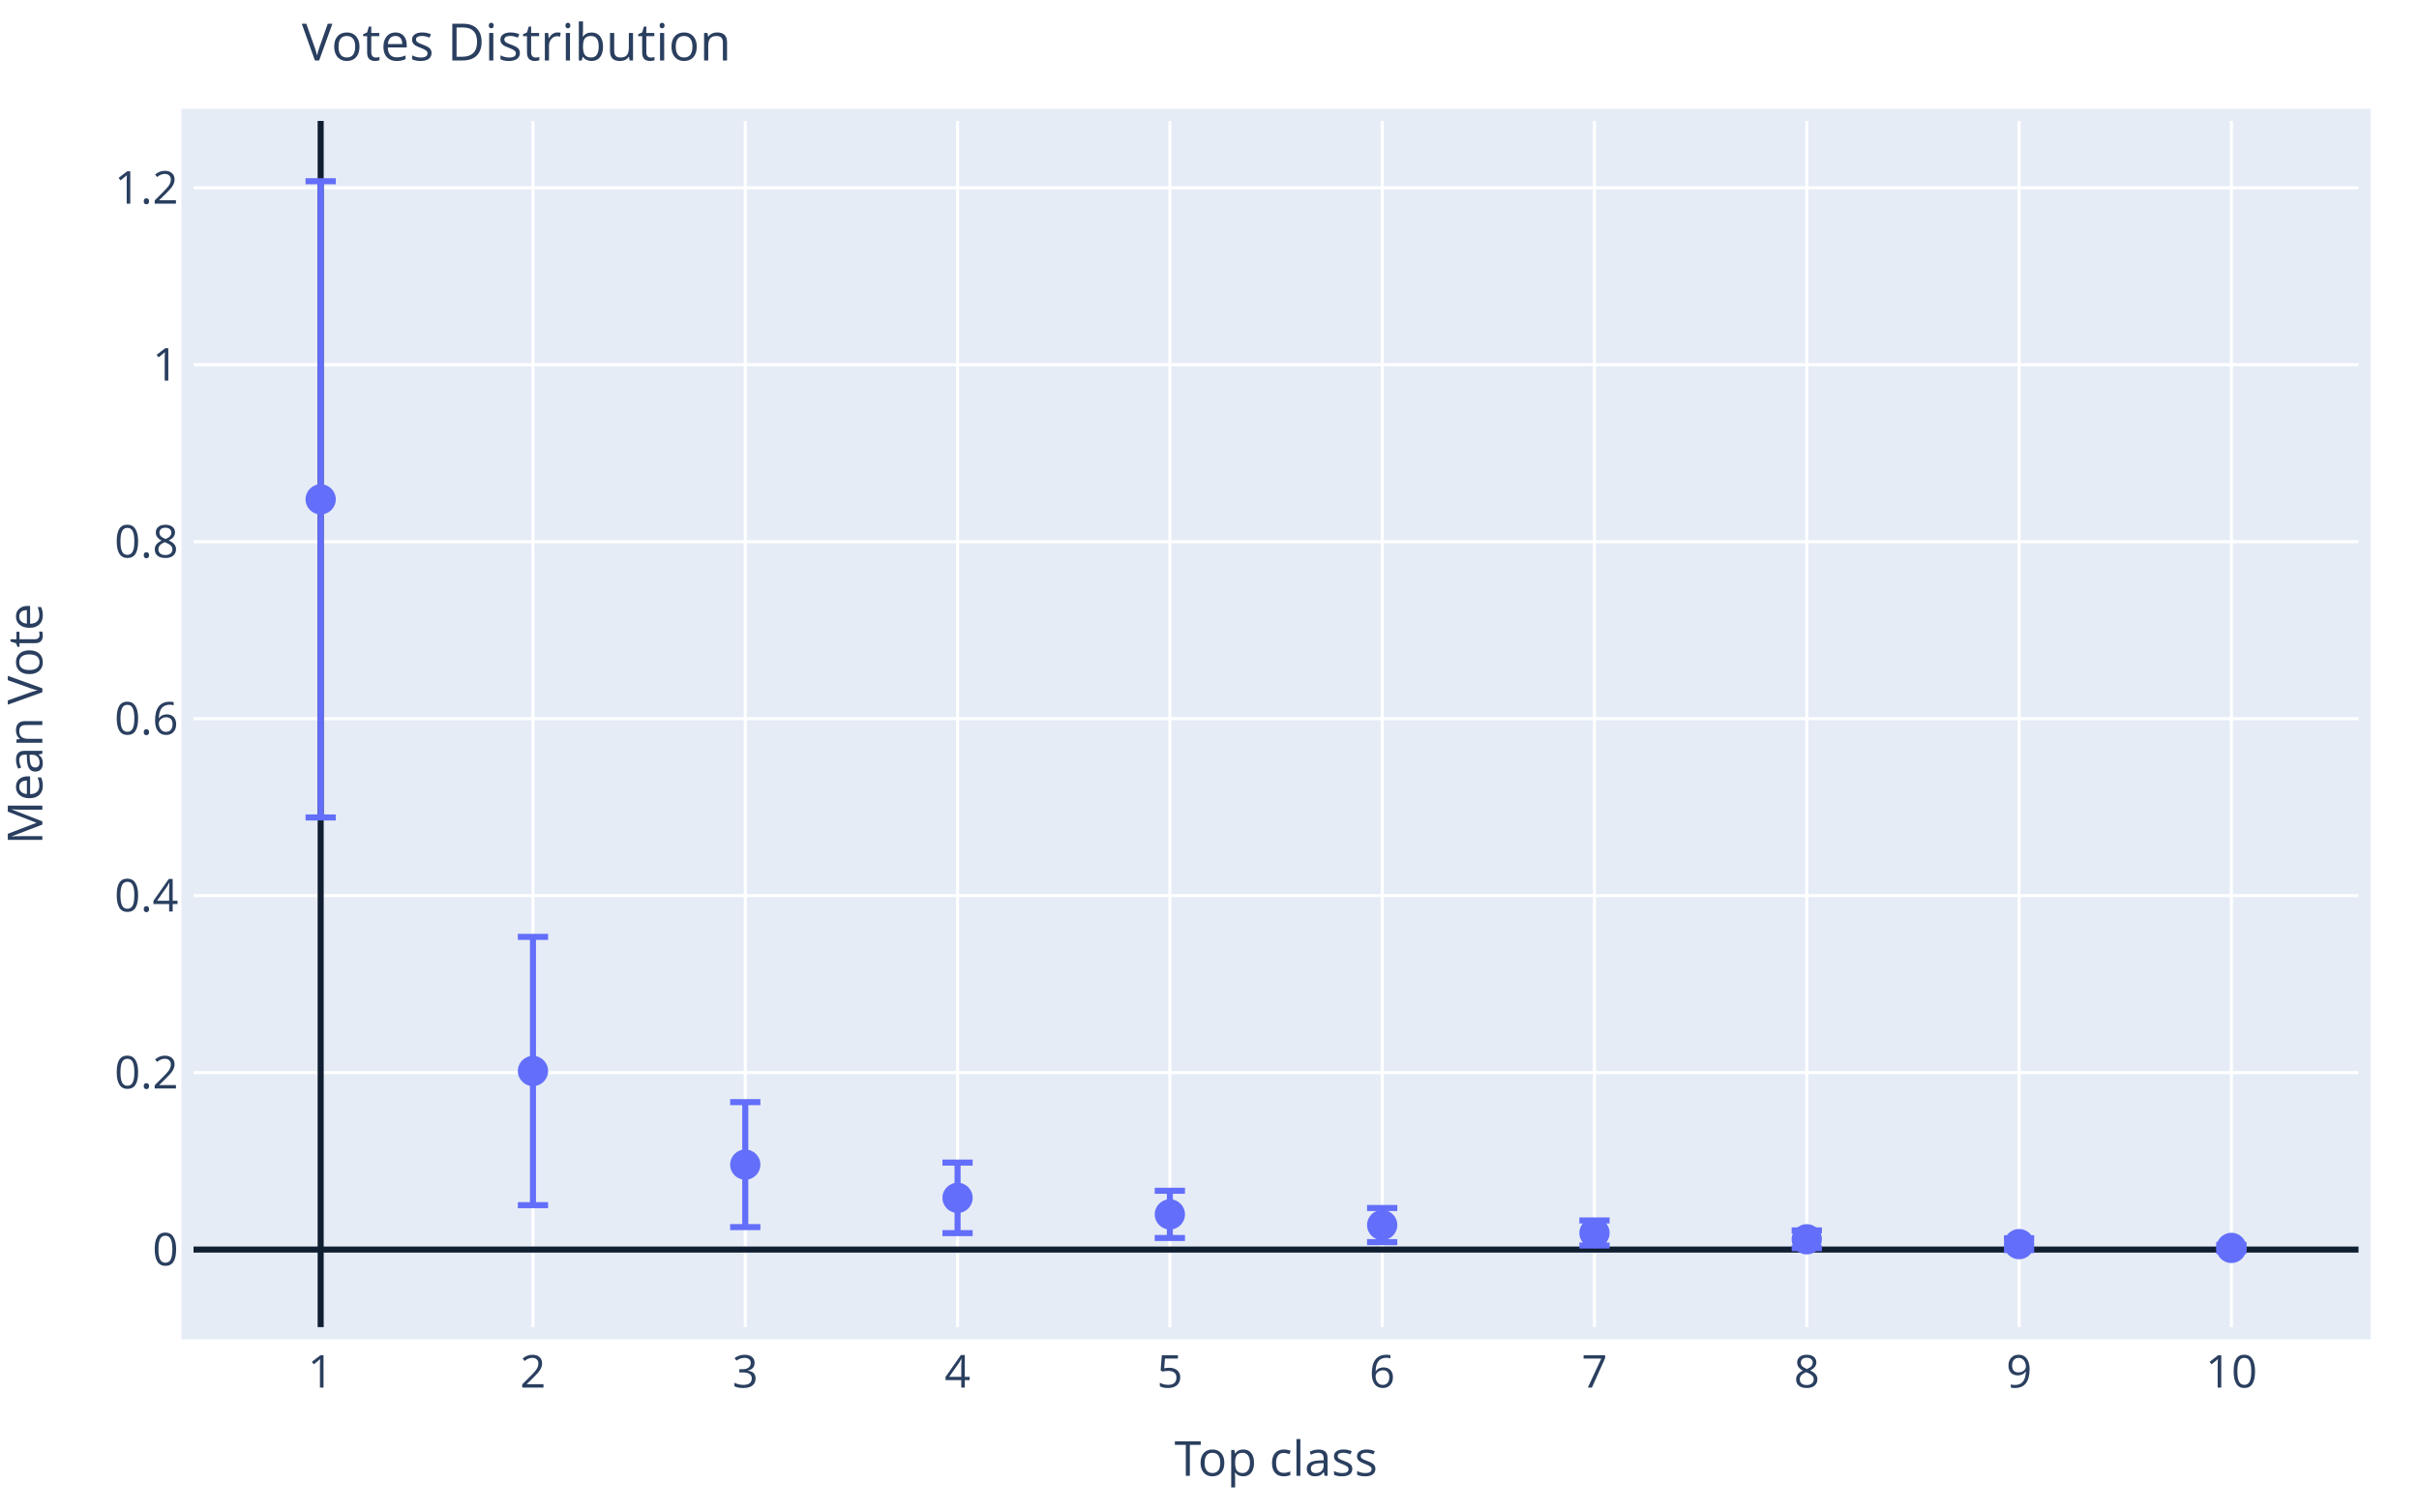
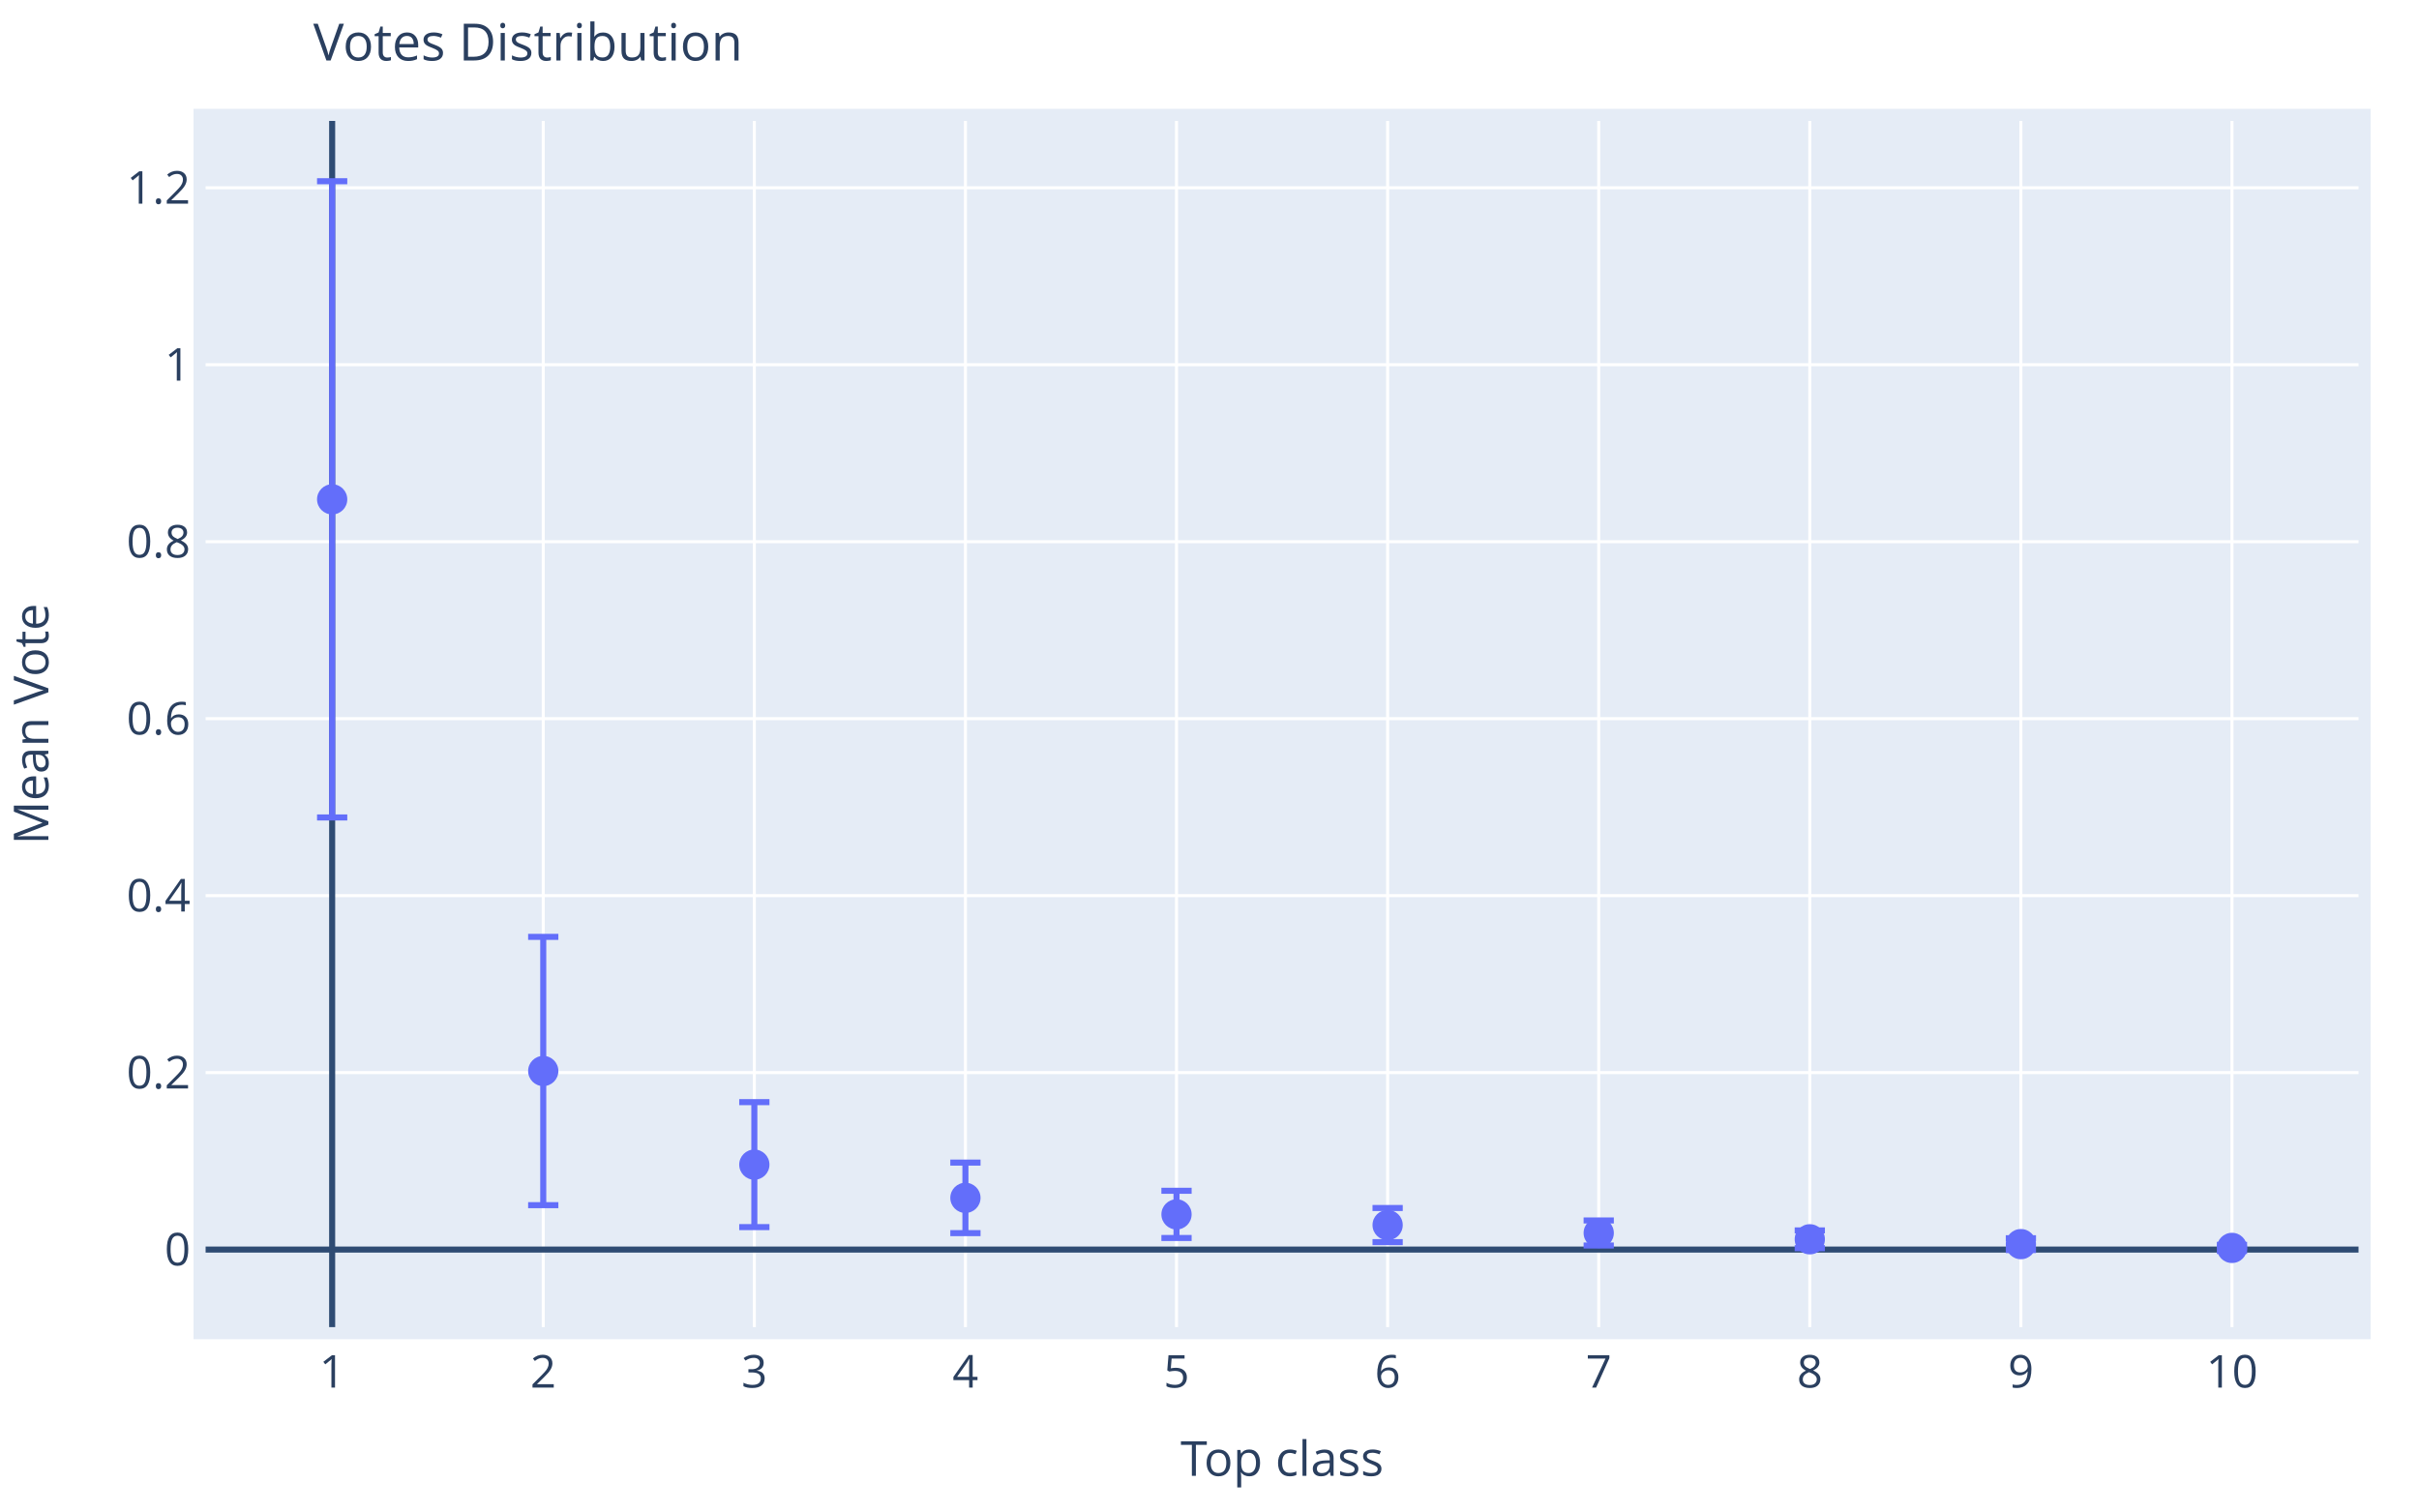
- <svg xmlns="http://www.w3.org/2000/svg" class="main-svg" width="800" height="500" viewBox="0 0 800 500">
+ <svg xmlns="http://www.w3.org/2000/svg" class="main-svg" width="800" height="500" style="" viewBox="0 0 800 500">
  <rect x="0" y="0" width="800" height="500" style="fill: rgb(255, 255, 255); fill-opacity: 1;" />
-   <defs id="defs-a86a3b">
+   <defs id="defs-979b74">
    <g class="clips">
-       <clipPath id="clipa86a3bxyplot" class="plotclip">
-         <rect width="716" height="399" />
-       </clipPath>
-       <clipPath class="axesclip" id="clipa86a3bx">
-         <rect x="64" y="0" width="716" height="500" />
-       </clipPath>
-       <clipPath class="axesclip" id="clipa86a3by">
+       <clipPath id="clip979b74xyplot" class="plotclip">
+         <rect width="712" height="399" />
+       </clipPath>
+       <clipPath class="axesclip" id="clip979b74x">
+         <rect x="68" y="0" width="712" height="500" />
+       </clipPath>
+       <clipPath class="axesclip" id="clip979b74y">
        <rect x="0" y="40" width="800" height="399" />
      </clipPath>
-       <clipPath class="axesclip" id="clipa86a3bxy">
-         <rect x="64" y="40" width="716" height="399" />
+       <clipPath class="axesclip" id="clip979b74xy">
+         <rect x="68" y="40" width="712" height="399" />
      </clipPath>
    </g>
    <g class="gradients" />
  </defs>
  <g class="bglayer">
-     <rect class="bg" x="60" y="36" width="724" height="407" style="fill: rgb(229, 236, 246); fill-opacity: 1; stroke-width: 0;" />
+     <rect class="bg" x="64" y="36" width="720" height="407" style="fill: rgb(229, 236, 246); fill-opacity: 1; stroke-width: 0;" />
  </g>
  <g class="layer-below">
    <g class="imagelayer" />
    <g class="shapelayer" />
  </g>
  <g class="cartesianlayer">
    <g class="subplot xy">
      <g class="layer-subplot">
        <g class="shapelayer" />
        <g class="imagelayer" />
      </g>
      <g class="gridlayer">
        <g class="x">
-           <path class="xgrid crisp" transform="translate(176.26,0)" d="M0,40v399" style="stroke: rgb(255, 255, 255); stroke-opacity: 1; stroke-width: 1px;" />
-           <path class="xgrid crisp" transform="translate(246.47,0)" d="M0,40v399" style="stroke: rgb(255, 255, 255); stroke-opacity: 1; stroke-width: 1px;" />
-           <path class="xgrid crisp" transform="translate(316.68,0)" d="M0,40v399" style="stroke: rgb(255, 255, 255); stroke-opacity: 1; stroke-width: 1px;" />
-           <path class="xgrid crisp" transform="translate(386.89,0)" d="M0,40v399" style="stroke: rgb(255, 255, 255); stroke-opacity: 1; stroke-width: 1px;" />
-           <path class="xgrid crisp" transform="translate(457.11,0)" d="M0,40v399" style="stroke: rgb(255, 255, 255); stroke-opacity: 1; stroke-width: 1px;" />
-           <path class="xgrid crisp" transform="translate(527.32,0)" d="M0,40v399" style="stroke: rgb(255, 255, 255); stroke-opacity: 1; stroke-width: 1px;" />
-           <path class="xgrid crisp" transform="translate(597.53,0)" d="M0,40v399" style="stroke: rgb(255, 255, 255); stroke-opacity: 1; stroke-width: 1px;" />
-           <path class="xgrid crisp" transform="translate(667.74,0)" d="M0,40v399" style="stroke: rgb(255, 255, 255); stroke-opacity: 1; stroke-width: 1px;" />
-           <path class="xgrid crisp" transform="translate(737.95,0)" d="M0,40v399" style="stroke: rgb(255, 255, 255); stroke-opacity: 1; stroke-width: 1px;" />
+           <path class="xgrid crisp" transform="translate(179.66,0)" d="M0,40v399" style="stroke: rgb(255, 255, 255); stroke-opacity: 1; stroke-width: 1px;" />
+           <path class="xgrid crisp" transform="translate(249.47,0)" d="M0,40v399" style="stroke: rgb(255, 255, 255); stroke-opacity: 1; stroke-width: 1px;" />
+           <path class="xgrid crisp" transform="translate(319.28,0)" d="M0,40v399" style="stroke: rgb(255, 255, 255); stroke-opacity: 1; stroke-width: 1px;" />
+           <path class="xgrid crisp" transform="translate(389.09,0)" d="M0,40v399" style="stroke: rgb(255, 255, 255); stroke-opacity: 1; stroke-width: 1px;" />
+           <path class="xgrid crisp" transform="translate(458.91,0)" d="M0,40v399" style="stroke: rgb(255, 255, 255); stroke-opacity: 1; stroke-width: 1px;" />
+           <path class="xgrid crisp" transform="translate(528.72,0)" d="M0,40v399" style="stroke: rgb(255, 255, 255); stroke-opacity: 1; stroke-width: 1px;" />
+           <path class="xgrid crisp" transform="translate(598.53,0)" d="M0,40v399" style="stroke: rgb(255, 255, 255); stroke-opacity: 1; stroke-width: 1px;" />
+           <path class="xgrid crisp" transform="translate(668.34,0)" d="M0,40v399" style="stroke: rgb(255, 255, 255); stroke-opacity: 1; stroke-width: 1px;" />
+           <path class="xgrid crisp" transform="translate(738.15,0)" d="M0,40v399" style="stroke: rgb(255, 255, 255); stroke-opacity: 1; stroke-width: 1px;" />
        </g>
        <g class="y">
-           <path class="ygrid crisp" transform="translate(0,354.81)" d="M64,0h716" style="stroke: rgb(255, 255, 255); stroke-opacity: 1; stroke-width: 1px;" />
-           <path class="ygrid crisp" transform="translate(0,296.27)" d="M64,0h716" style="stroke: rgb(255, 255, 255); stroke-opacity: 1; stroke-width: 1px;" />
-           <path class="ygrid crisp" transform="translate(0,237.73)" d="M64,0h716" style="stroke: rgb(255, 255, 255); stroke-opacity: 1; stroke-width: 1px;" />
-           <path class="ygrid crisp" transform="translate(0,179.19)" d="M64,0h716" style="stroke: rgb(255, 255, 255); stroke-opacity: 1; stroke-width: 1px;" />
-           <path class="ygrid crisp" transform="translate(0,120.65)" d="M64,0h716" style="stroke: rgb(255, 255, 255); stroke-opacity: 1; stroke-width: 1px;" />
-           <path class="ygrid crisp" transform="translate(0,62.11)" d="M64,0h716" style="stroke: rgb(255, 255, 255); stroke-opacity: 1; stroke-width: 1px;" />
+           <path class="ygrid crisp" transform="translate(0,354.81)" d="M68,0h712" style="stroke: rgb(255, 255, 255); stroke-opacity: 1; stroke-width: 1px;" />
+           <path class="ygrid crisp" transform="translate(0,296.27)" d="M68,0h712" style="stroke: rgb(255, 255, 255); stroke-opacity: 1; stroke-width: 1px;" />
+           <path class="ygrid crisp" transform="translate(0,237.73)" d="M68,0h712" style="stroke: rgb(255, 255, 255); stroke-opacity: 1; stroke-width: 1px;" />
+           <path class="ygrid crisp" transform="translate(0,179.19)" d="M68,0h712" style="stroke: rgb(255, 255, 255); stroke-opacity: 1; stroke-width: 1px;" />
+           <path class="ygrid crisp" transform="translate(0,120.65)" d="M68,0h712" style="stroke: rgb(255, 255, 255); stroke-opacity: 1; stroke-width: 1px;" />
+           <path class="ygrid crisp" transform="translate(0,62.11)" d="M68,0h712" style="stroke: rgb(255, 255, 255); stroke-opacity: 1; stroke-width: 1px;" />
        </g>
      </g>
      <g class="zerolinelayer">
-         <path class="xzl zl crisp" transform="translate(106.05,0)" d="M0,40v399" style="stroke: rgb(15, 30, 49); stroke-opacity: 1; stroke-width: 2px;" />
-         <path class="yzl zl crisp" transform="translate(0,413.35)" d="M64,0h716" style="stroke: rgb(15, 30, 49); stroke-opacity: 1; stroke-width: 2px;" />
+         <path class="xzl zl crisp" transform="translate(109.85,0)" d="M0,40v399" style="stroke: rgb(46, 75, 115); stroke-opacity: 1; stroke-width: 2px;" />
+         <path class="yzl zl crisp" transform="translate(0,413.35)" d="M68,0h712" style="stroke: rgb(46, 75, 115); stroke-opacity: 1; stroke-width: 2px;" />
      </g>
      <path class="xlines-below" />
      <path class="ylines-below" />
      <g class="overlines-below" />
      <g class="xaxislayer-below" />
      <g class="yaxislayer-below" />
      <g class="overaxes-below" />
-       <g class="plot" transform="translate(64, 40)" clip-path="url('#clipa86a3bxyplot')">
+       <g class="plot" transform="translate(68, 40)" clip-path="url('#clip979b74xyplot')">
        <g class="scatterlayer mlayer">
-           <g class="trace scatter trace88c6efd5-9ed2-4d4c-b080-4c8496af923d" style="stroke-miterlimit: 2; opacity: 1;">
+           <g class="trace scatter trace651f056e-fbfe-4523-9575-69a6ba6eb80b" style="stroke-miterlimit: 2; opacity: 1;">
            <g class="fills" />
            <g class="errorbars">
              <g class="errorbar" style="opacity: 1;">
-                 <path class="yerror" d="M37.05,19.95h10m-5,0V230.41m-5,0h10" style="vector-effect: non-scaling-stroke; stroke-width: 2px; stroke: rgb(99, 110, 250); stroke-opacity: 1;" />
-               </g>
-               <g class="errorbar" style="opacity: 1;">
-                 <path class="yerror" d="M107.26,269.91h10m-5,0V358.66m-5,0h10" style="vector-effect: non-scaling-stroke; stroke-width: 2px; stroke: rgb(99, 110, 250); stroke-opacity: 1;" />
-               </g>
-               <g class="errorbar" style="opacity: 1;">
-                 <path class="yerror" d="M177.47,324.58h10m-5,0V365.92m-5,0h10" style="vector-effect: non-scaling-stroke; stroke-width: 2px; stroke: rgb(99, 110, 250); stroke-opacity: 1;" />
-               </g>
-               <g class="errorbar" style="opacity: 1;">
-                 <path class="yerror" d="M247.68,344.58h10m-5,0V367.91m-5,0h10" style="vector-effect: non-scaling-stroke; stroke-width: 2px; stroke: rgb(99, 110, 250); stroke-opacity: 1;" />
-               </g>
-               <g class="errorbar" style="opacity: 1;">
-                 <path class="yerror" d="M317.89,353.9h10m-5,0V369.52m-5,0h10" style="vector-effect: non-scaling-stroke; stroke-width: 2px; stroke: rgb(99, 110, 250); stroke-opacity: 1;" />
-               </g>
-               <g class="errorbar" style="opacity: 1;">
-                 <path class="yerror" d="M388.11,359.6h10m-5,0V370.89m-5,0h10" style="vector-effect: non-scaling-stroke; stroke-width: 2px; stroke: rgb(99, 110, 250); stroke-opacity: 1;" />
-               </g>
-               <g class="errorbar" style="opacity: 1;">
-                 <path class="yerror" d="M458.32,363.72h10m-5,0V372.01m-5,0h10" style="vector-effect: non-scaling-stroke; stroke-width: 2px; stroke: rgb(99, 110, 250); stroke-opacity: 1;" />
-               </g>
-               <g class="errorbar" style="opacity: 1;">
-                 <path class="yerror" d="M528.53,367.01h10m-5,0V372.89m-5,0h10" style="vector-effect: non-scaling-stroke; stroke-width: 2px; stroke: rgb(99, 110, 250); stroke-opacity: 1;" />
-               </g>
-               <g class="errorbar" style="opacity: 1;">
-                 <path class="yerror" d="M598.74,369.6h10m-5,0V373.51m-5,0h10" style="vector-effect: non-scaling-stroke; stroke-width: 2px; stroke: rgb(99, 110, 250); stroke-opacity: 1;" />
-               </g>
-               <g class="errorbar" style="opacity: 1;">
-                 <path class="yerror" d="M668.95,371.79h10m-5,0V373.81m-5,0h10" style="vector-effect: non-scaling-stroke; stroke-width: 2px; stroke: rgb(99, 110, 250); stroke-opacity: 1;" />
+                 <path class="yerror" d="M36.85,19.95h10m-5,0V230.41m-5,0h10" style="vector-effect: non-scaling-stroke; stroke-width: 2px; stroke: rgb(99, 110, 250); stroke-opacity: 1;" />
+               </g>
+               <g class="errorbar" style="opacity: 1;">
+                 <path class="yerror" d="M106.66,269.91h10m-5,0V358.66m-5,0h10" style="vector-effect: non-scaling-stroke; stroke-width: 2px; stroke: rgb(99, 110, 250); stroke-opacity: 1;" />
+               </g>
+               <g class="errorbar" style="opacity: 1;">
+                 <path class="yerror" d="M176.47,324.58h10m-5,0V365.92m-5,0h10" style="vector-effect: non-scaling-stroke; stroke-width: 2px; stroke: rgb(99, 110, 250); stroke-opacity: 1;" />
+               </g>
+               <g class="errorbar" style="opacity: 1;">
+                 <path class="yerror" d="M246.28,344.58h10m-5,0V367.91m-5,0h10" style="vector-effect: non-scaling-stroke; stroke-width: 2px; stroke: rgb(99, 110, 250); stroke-opacity: 1;" />
+               </g>
+               <g class="errorbar" style="opacity: 1;">
+                 <path class="yerror" d="M316.09,353.9h10m-5,0V369.52m-5,0h10" style="vector-effect: non-scaling-stroke; stroke-width: 2px; stroke: rgb(99, 110, 250); stroke-opacity: 1;" />
+               </g>
+               <g class="errorbar" style="opacity: 1;">
+                 <path class="yerror" d="M385.91,359.6h10m-5,0V370.89m-5,0h10" style="vector-effect: non-scaling-stroke; stroke-width: 2px; stroke: rgb(99, 110, 250); stroke-opacity: 1;" />
+               </g>
+               <g class="errorbar" style="opacity: 1;">
+                 <path class="yerror" d="M455.72,363.72h10m-5,0V372.01m-5,0h10" style="vector-effect: non-scaling-stroke; stroke-width: 2px; stroke: rgb(99, 110, 250); stroke-opacity: 1;" />
+               </g>
+               <g class="errorbar" style="opacity: 1;">
+                 <path class="yerror" d="M525.53,367.01h10m-5,0V372.89m-5,0h10" style="vector-effect: non-scaling-stroke; stroke-width: 2px; stroke: rgb(99, 110, 250); stroke-opacity: 1;" />
+               </g>
+               <g class="errorbar" style="opacity: 1;">
+                 <path class="yerror" d="M595.34,369.6h10m-5,0V373.51m-5,0h10" style="vector-effect: non-scaling-stroke; stroke-width: 2px; stroke: rgb(99, 110, 250); stroke-opacity: 1;" />
+               </g>
+               <g class="errorbar" style="opacity: 1;">
+                 <path class="yerror" d="M665.15,371.79h10m-5,0V373.81m-5,0h10" style="vector-effect: non-scaling-stroke; stroke-width: 2px; stroke: rgb(99, 110, 250); stroke-opacity: 1;" />
              </g>
            </g>
            <g class="lines" />
            <g class="points">
-               <path class="point" transform="translate(42.05,125.18)" d="M5,0A5,5 0 1,1 0,-5A5,5 0 0,1 5,0Z" style="opacity: 1; stroke-width: 0px; fill: rgb(99, 110, 250); fill-opacity: 1;" />
-               <path class="point" transform="translate(112.26,314.28)" d="M5,0A5,5 0 1,1 0,-5A5,5 0 0,1 5,0Z" style="opacity: 1; stroke-width: 0px; fill: rgb(99, 110, 250); fill-opacity: 1;" />
-               <path class="point" transform="translate(182.47,345.25)" d="M5,0A5,5 0 1,1 0,-5A5,5 0 0,1 5,0Z" style="opacity: 1; stroke-width: 0px; fill: rgb(99, 110, 250); fill-opacity: 1;" />
-               <path class="point" transform="translate(252.68,356.24)" d="M5,0A5,5 0 1,1 0,-5A5,5 0 0,1 5,0Z" style="opacity: 1; stroke-width: 0px; fill: rgb(99, 110, 250); fill-opacity: 1;" />
-               <path class="point" transform="translate(322.89,361.71)" d="M5,0A5,5 0 1,1 0,-5A5,5 0 0,1 5,0Z" style="opacity: 1; stroke-width: 0px; fill: rgb(99, 110, 250); fill-opacity: 1;" />
-               <path class="point" transform="translate(393.11,365.24)" d="M5,0A5,5 0 1,1 0,-5A5,5 0 0,1 5,0Z" style="opacity: 1; stroke-width: 0px; fill: rgb(99, 110, 250); fill-opacity: 1;" />
-               <path class="point" transform="translate(463.32,367.86)" d="M5,0A5,5 0 1,1 0,-5A5,5 0 0,1 5,0Z" style="opacity: 1; stroke-width: 0px; fill: rgb(99, 110, 250); fill-opacity: 1;" />
-               <path class="point" transform="translate(533.53,369.95)" d="M5,0A5,5 0 1,1 0,-5A5,5 0 0,1 5,0Z" style="opacity: 1; stroke-width: 0px; fill: rgb(99, 110, 250); fill-opacity: 1;" />
-               <path class="point" transform="translate(603.74,371.55)" d="M5,0A5,5 0 1,1 0,-5A5,5 0 0,1 5,0Z" style="opacity: 1; stroke-width: 0px; fill: rgb(99, 110, 250); fill-opacity: 1;" />
-               <path class="point" transform="translate(673.95,372.8)" d="M5,0A5,5 0 1,1 0,-5A5,5 0 0,1 5,0Z" style="opacity: 1; stroke-width: 0px; fill: rgb(99, 110, 250); fill-opacity: 1;" />
+               <path class="point" transform="translate(41.85,125.18)" d="M5,0A5,5 0 1,1 0,-5A5,5 0 0,1 5,0Z" style="opacity: 1; stroke-width: 0px; fill: rgb(99, 110, 250); fill-opacity: 1;" />
+               <path class="point" transform="translate(111.66,314.28)" d="M5,0A5,5 0 1,1 0,-5A5,5 0 0,1 5,0Z" style="opacity: 1; stroke-width: 0px; fill: rgb(99, 110, 250); fill-opacity: 1;" />
+               <path class="point" transform="translate(181.47,345.25)" d="M5,0A5,5 0 1,1 0,-5A5,5 0 0,1 5,0Z" style="opacity: 1; stroke-width: 0px; fill: rgb(99, 110, 250); fill-opacity: 1;" />
+               <path class="point" transform="translate(251.28,356.24)" d="M5,0A5,5 0 1,1 0,-5A5,5 0 0,1 5,0Z" style="opacity: 1; stroke-width: 0px; fill: rgb(99, 110, 250); fill-opacity: 1;" />
+               <path class="point" transform="translate(321.09,361.71)" d="M5,0A5,5 0 1,1 0,-5A5,5 0 0,1 5,0Z" style="opacity: 1; stroke-width: 0px; fill: rgb(99, 110, 250); fill-opacity: 1;" />
+               <path class="point" transform="translate(390.91,365.24)" d="M5,0A5,5 0 1,1 0,-5A5,5 0 0,1 5,0Z" style="opacity: 1; stroke-width: 0px; fill: rgb(99, 110, 250); fill-opacity: 1;" />
+               <path class="point" transform="translate(460.72,367.86)" d="M5,0A5,5 0 1,1 0,-5A5,5 0 0,1 5,0Z" style="opacity: 1; stroke-width: 0px; fill: rgb(99, 110, 250); fill-opacity: 1;" />
+               <path class="point" transform="translate(530.53,369.95)" d="M5,0A5,5 0 1,1 0,-5A5,5 0 0,1 5,0Z" style="opacity: 1; stroke-width: 0px; fill: rgb(99, 110, 250); fill-opacity: 1;" />
+               <path class="point" transform="translate(600.34,371.55)" d="M5,0A5,5 0 1,1 0,-5A5,5 0 0,1 5,0Z" style="opacity: 1; stroke-width: 0px; fill: rgb(99, 110, 250); fill-opacity: 1;" />
+               <path class="point" transform="translate(670.15,372.8)" d="M5,0A5,5 0 1,1 0,-5A5,5 0 0,1 5,0Z" style="opacity: 1; stroke-width: 0px; fill: rgb(99, 110, 250); fill-opacity: 1;" />
            </g>
            <g class="text" />
          </g>
        </g>
      </g>
      <g class="overplot" />
      <path class="xlines-above crisp" d="M0,0" style="fill: none;" />
      <path class="ylines-above crisp" d="M0,0" style="fill: none;" />
      <g class="overlines-above" />
      <g class="xaxislayer-above">
        <g class="xtick">
-           <text text-anchor="middle" x="0" y="459" transform="translate(106.05,0)" style="font-family: 'Open Sans', verdana, arial, sans-serif; font-size: 15px; fill: rgb(42, 63, 95); fill-opacity: 1; white-space: pre;">1</text>
-         </g>
-         <g class="xtick">
-           <text text-anchor="middle" x="0" y="459" transform="translate(176.26,0)" style="font-family: 'Open Sans', verdana, arial, sans-serif; font-size: 15px; fill: rgb(42, 63, 95); fill-opacity: 1; white-space: pre;">2</text>
-         </g>
-         <g class="xtick">
-           <text text-anchor="middle" x="0" y="459" transform="translate(246.47,0)" style="font-family: 'Open Sans', verdana, arial, sans-serif; font-size: 15px; fill: rgb(42, 63, 95); fill-opacity: 1; white-space: pre;">3</text>
-         </g>
-         <g class="xtick">
-           <text text-anchor="middle" x="0" y="459" transform="translate(316.68,0)" style="font-family: 'Open Sans', verdana, arial, sans-serif; font-size: 15px; fill: rgb(42, 63, 95); fill-opacity: 1; white-space: pre;">4</text>
-         </g>
-         <g class="xtick">
-           <text text-anchor="middle" x="0" y="459" transform="translate(386.89,0)" style="font-family: 'Open Sans', verdana, arial, sans-serif; font-size: 15px; fill: rgb(42, 63, 95); fill-opacity: 1; white-space: pre;">5</text>
-         </g>
-         <g class="xtick">
-           <text text-anchor="middle" x="0" y="459" transform="translate(457.11,0)" style="font-family: 'Open Sans', verdana, arial, sans-serif; font-size: 15px; fill: rgb(42, 63, 95); fill-opacity: 1; white-space: pre;">6</text>
-         </g>
-         <g class="xtick">
-           <text text-anchor="middle" x="0" y="459" transform="translate(527.32,0)" style="font-family: 'Open Sans', verdana, arial, sans-serif; font-size: 15px; fill: rgb(42, 63, 95); fill-opacity: 1; white-space: pre;">7</text>
-         </g>
-         <g class="xtick">
-           <text text-anchor="middle" x="0" y="459" transform="translate(597.53,0)" style="font-family: 'Open Sans', verdana, arial, sans-serif; font-size: 15px; fill: rgb(42, 63, 95); fill-opacity: 1; white-space: pre;">8</text>
-         </g>
-         <g class="xtick">
-           <text text-anchor="middle" x="0" y="459" transform="translate(667.74,0)" style="font-family: 'Open Sans', verdana, arial, sans-serif; font-size: 15px; fill: rgb(42, 63, 95); fill-opacity: 1; white-space: pre;">9</text>
-         </g>
-         <g class="xtick">
-           <text text-anchor="middle" x="0" y="459" transform="translate(737.95,0)" style="font-family: 'Open Sans', verdana, arial, sans-serif; font-size: 15px; fill: rgb(42, 63, 95); fill-opacity: 1; white-space: pre;">10</text>
+           <text text-anchor="middle" x="0" y="459" transform="translate(109.85,0)" style="font-family: 'Open Sans', verdana, arial, sans-serif; font-size: 15px; fill: rgb(42, 63, 95); fill-opacity: 1; white-space: pre;">1</text>
+         </g>
+         <g class="xtick">
+           <text text-anchor="middle" x="0" y="459" transform="translate(179.66,0)" style="font-family: 'Open Sans', verdana, arial, sans-serif; font-size: 15px; fill: rgb(42, 63, 95); fill-opacity: 1; white-space: pre;">2</text>
+         </g>
+         <g class="xtick">
+           <text text-anchor="middle" x="0" y="459" transform="translate(249.47,0)" style="font-family: 'Open Sans', verdana, arial, sans-serif; font-size: 15px; fill: rgb(42, 63, 95); fill-opacity: 1; white-space: pre;">3</text>
+         </g>
+         <g class="xtick">
+           <text text-anchor="middle" x="0" y="459" transform="translate(319.28,0)" style="font-family: 'Open Sans', verdana, arial, sans-serif; font-size: 15px; fill: rgb(42, 63, 95); fill-opacity: 1; white-space: pre;">4</text>
+         </g>
+         <g class="xtick">
+           <text text-anchor="middle" x="0" y="459" transform="translate(389.09,0)" style="font-family: 'Open Sans', verdana, arial, sans-serif; font-size: 15px; fill: rgb(42, 63, 95); fill-opacity: 1; white-space: pre;">5</text>
+         </g>
+         <g class="xtick">
+           <text text-anchor="middle" x="0" y="459" transform="translate(458.91,0)" style="font-family: 'Open Sans', verdana, arial, sans-serif; font-size: 15px; fill: rgb(42, 63, 95); fill-opacity: 1; white-space: pre;">6</text>
+         </g>
+         <g class="xtick">
+           <text text-anchor="middle" x="0" y="459" transform="translate(528.72,0)" style="font-family: 'Open Sans', verdana, arial, sans-serif; font-size: 15px; fill: rgb(42, 63, 95); fill-opacity: 1; white-space: pre;">7</text>
+         </g>
+         <g class="xtick">
+           <text text-anchor="middle" x="0" y="459" transform="translate(598.53,0)" style="font-family: 'Open Sans', verdana, arial, sans-serif; font-size: 15px; fill: rgb(42, 63, 95); fill-opacity: 1; white-space: pre;">8</text>
+         </g>
+         <g class="xtick">
+           <text text-anchor="middle" x="0" y="459" transform="translate(668.34,0)" style="font-family: 'Open Sans', verdana, arial, sans-serif; font-size: 15px; fill: rgb(42, 63, 95); fill-opacity: 1; white-space: pre;">9</text>
+         </g>
+         <g class="xtick">
+           <text text-anchor="middle" x="0" y="459" transform="translate(738.15,0)" style="font-family: 'Open Sans', verdana, arial, sans-serif; font-size: 15px; fill: rgb(42, 63, 95); fill-opacity: 1; white-space: pre;">10</text>
        </g>
      </g>
      <g class="yaxislayer-above">
        <g class="ytick">
-           <text text-anchor="end" x="59" y="5.25" transform="translate(0,413.35)" style="font-family: 'Open Sans', verdana, arial, sans-serif; font-size: 15px; fill: rgb(42, 63, 95); fill-opacity: 1; white-space: pre;">0</text>
-         </g>
-         <g class="ytick">
-           <text text-anchor="end" x="59" y="5.25" transform="translate(0,354.81)" style="font-family: 'Open Sans', verdana, arial, sans-serif; font-size: 15px; fill: rgb(42, 63, 95); fill-opacity: 1; white-space: pre;">0.2</text>
-         </g>
-         <g class="ytick">
-           <text text-anchor="end" x="59" y="5.25" transform="translate(0,296.27)" style="font-family: 'Open Sans', verdana, arial, sans-serif; font-size: 15px; fill: rgb(42, 63, 95); fill-opacity: 1; white-space: pre;">0.4</text>
-         </g>
-         <g class="ytick">
-           <text text-anchor="end" x="59" y="5.25" transform="translate(0,237.73)" style="font-family: 'Open Sans', verdana, arial, sans-serif; font-size: 15px; fill: rgb(42, 63, 95); fill-opacity: 1; white-space: pre;">0.6</text>
-         </g>
-         <g class="ytick">
-           <text text-anchor="end" x="59" y="5.25" transform="translate(0,179.19)" style="font-family: 'Open Sans', verdana, arial, sans-serif; font-size: 15px; fill: rgb(42, 63, 95); fill-opacity: 1; white-space: pre;">0.8</text>
-         </g>
-         <g class="ytick">
-           <text text-anchor="end" x="59" y="5.25" transform="translate(0,120.65)" style="font-family: 'Open Sans', verdana, arial, sans-serif; font-size: 15px; fill: rgb(42, 63, 95); fill-opacity: 1; white-space: pre;">1</text>
-         </g>
-         <g class="ytick">
-           <text text-anchor="end" x="59" y="5.25" transform="translate(0,62.11)" style="font-family: 'Open Sans', verdana, arial, sans-serif; font-size: 15px; fill: rgb(42, 63, 95); fill-opacity: 1; white-space: pre;">1.2</text>
+           <text text-anchor="end" x="63" y="5.25" transform="translate(0,413.35)" style="font-family: 'Open Sans', verdana, arial, sans-serif; font-size: 15px; fill: rgb(42, 63, 95); fill-opacity: 1; white-space: pre;">0</text>
+         </g>
+         <g class="ytick">
+           <text text-anchor="end" x="63" y="5.25" transform="translate(0,354.81)" style="font-family: 'Open Sans', verdana, arial, sans-serif; font-size: 15px; fill: rgb(42, 63, 95); fill-opacity: 1; white-space: pre;">0.2</text>
+         </g>
+         <g class="ytick">
+           <text text-anchor="end" x="63" y="5.25" transform="translate(0,296.27)" style="font-family: 'Open Sans', verdana, arial, sans-serif; font-size: 15px; fill: rgb(42, 63, 95); fill-opacity: 1; white-space: pre;">0.4</text>
+         </g>
+         <g class="ytick">
+           <text text-anchor="end" x="63" y="5.25" transform="translate(0,237.73)" style="font-family: 'Open Sans', verdana, arial, sans-serif; font-size: 15px; fill: rgb(42, 63, 95); fill-opacity: 1; white-space: pre;">0.6</text>
+         </g>
+         <g class="ytick">
+           <text text-anchor="end" x="63" y="5.25" transform="translate(0,179.19)" style="font-family: 'Open Sans', verdana, arial, sans-serif; font-size: 15px; fill: rgb(42, 63, 95); fill-opacity: 1; white-space: pre;">0.8</text>
+         </g>
+         <g class="ytick">
+           <text text-anchor="end" x="63" y="5.25" transform="translate(0,120.65)" style="font-family: 'Open Sans', verdana, arial, sans-serif; font-size: 15px; fill: rgb(42, 63, 95); fill-opacity: 1; white-space: pre;">1</text>
+         </g>
+         <g class="ytick">
+           <text text-anchor="end" x="63" y="5.25" transform="translate(0,62.11)" style="font-family: 'Open Sans', verdana, arial, sans-serif; font-size: 15px; fill: rgb(42, 63, 95); fill-opacity: 1; white-space: pre;">1.2</text>
        </g>
      </g>
      <g class="overaxes-above" />
    </g>
  </g>
  <g class="polarlayer" />
  <g class="ternarylayer" />
  <g class="geolayer" />
  <g class="funnelarealayer" />
  <g class="pielayer" />
  <g class="treemaplayer" />
  <g class="sunburstlayer" />
  <g class="glimages" />
-   <defs id="topdefs-a86a3b">
+   <defs id="topdefs-979b74">
    <g class="clips" />
  </defs>
  <g class="layer-above">
    <g class="imagelayer" />
    <g class="shapelayer" />
  </g>
  <g class="infolayer">
    <g class="g-gtitle">
-       <text class="gtitle" x="99.8" y="20" text-anchor="start" dy="0em" style="font-family: 'Open Sans', verdana, arial, sans-serif; font-size: 17px; fill: rgb(42, 63, 95); opacity: 1; font-weight: normal; white-space: pre;">Votes Distribution</text>
+       <text class="gtitle" x="103.6" y="20" text-anchor="start" dy="0em" style="font-family: 'Open Sans', verdana, arial, sans-serif; font-size: 17px; fill: rgb(42, 63, 95); opacity: 1; font-weight: normal; white-space: pre;">Votes Distribution</text>
    </g>
    <g class="g-xtitle">
-       <text class="xtitle" x="422" y="488.2" text-anchor="middle" style="font-family: 'Open Sans', verdana, arial, sans-serif; font-size: 16px; fill: rgb(42, 63, 95); opacity: 1; font-weight: normal; white-space: pre;">Top class</text>
-     </g>
-     <g class="g-ytitle" transform="translate(2.05957,0)">
-       <text class="ytitle" transform="rotate(-90,11.94062,239.5)" x="11.941" y="239.5" text-anchor="middle" style="font-family: 'Open Sans', verdana, arial, sans-serif; font-size: 16px; fill: rgb(42, 63, 95); opacity: 1; font-weight: normal; white-space: pre;">Mean Vote</text>
+       <text class="xtitle" x="424" y="488.2" text-anchor="middle" style="font-family: 'Open Sans', verdana, arial, sans-serif; font-size: 16px; fill: rgb(42, 63, 95); opacity: 1; font-weight: normal; white-space: pre;">Top class</text>
+     </g>
+     <g class="g-ytitle" transform="translate(3.731445,0)">
+       <text class="ytitle" transform="rotate(-90,12.26875,239.5)" x="12.269" y="239.5" text-anchor="middle" style="font-family: 'Open Sans', verdana, arial, sans-serif; font-size: 16px; fill: rgb(42, 63, 95); opacity: 1; font-weight: normal; white-space: pre;">Mean Vote</text>
    </g>
  </g>
</svg>
